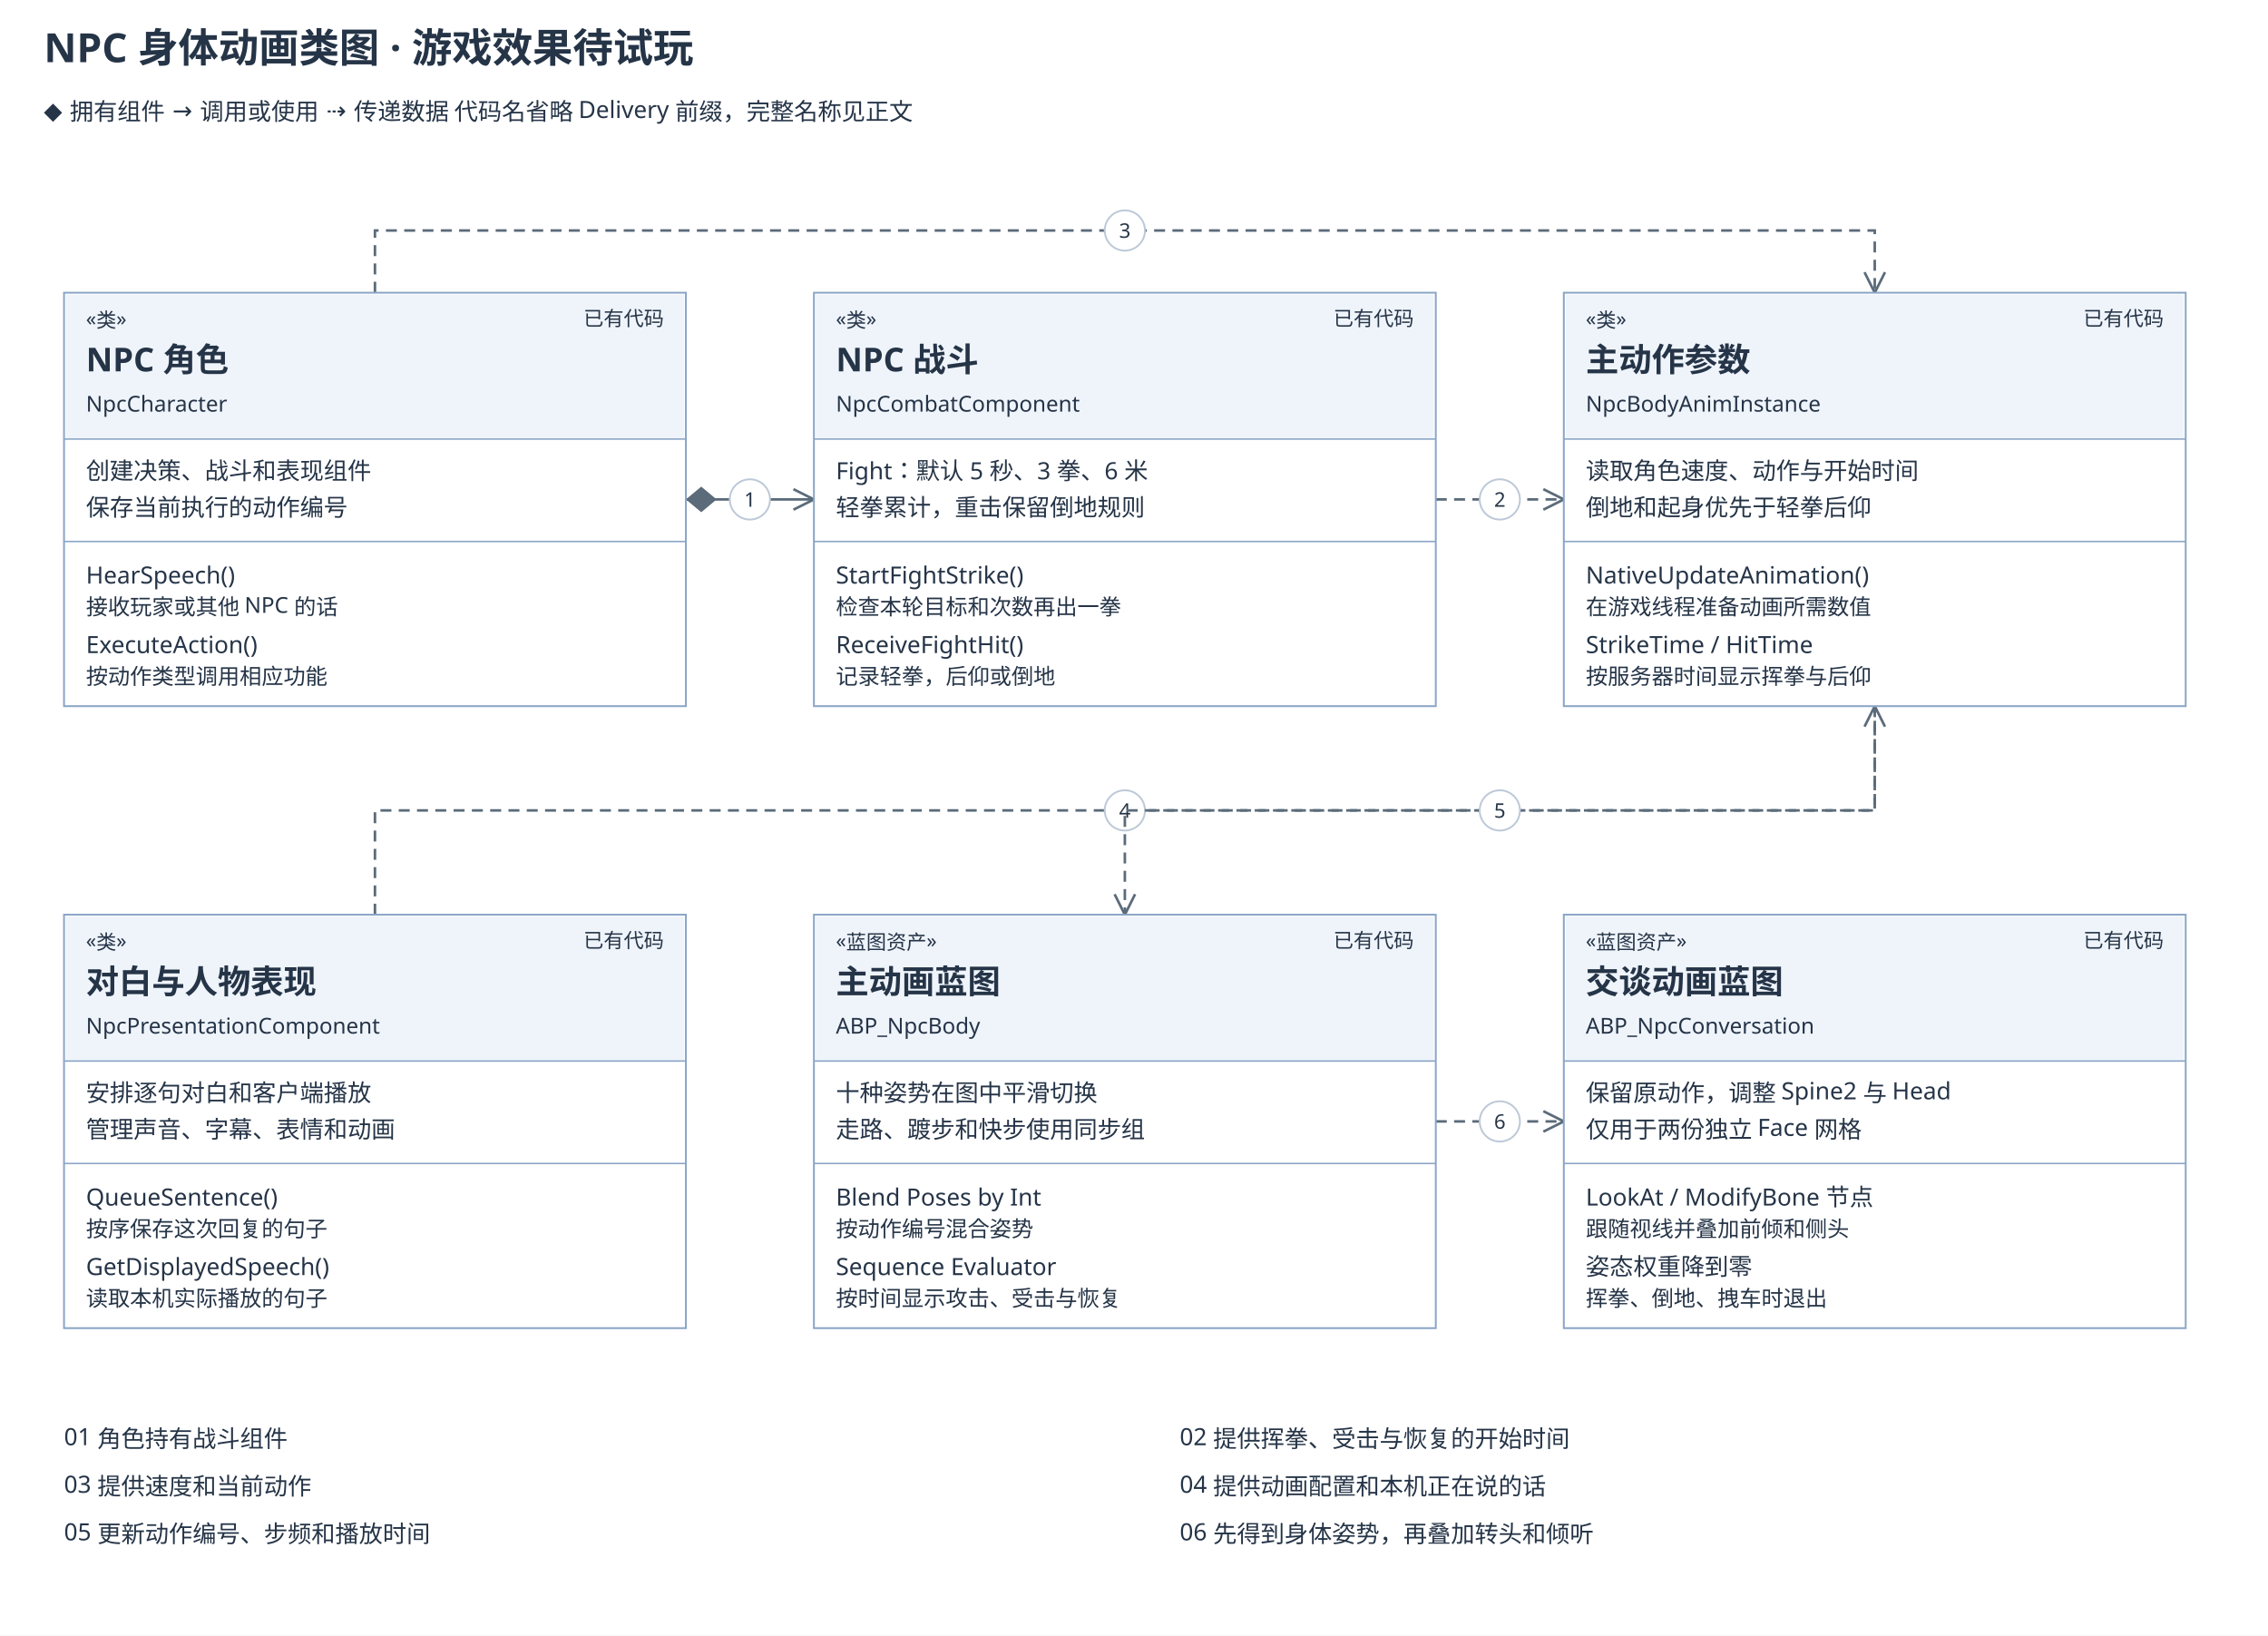
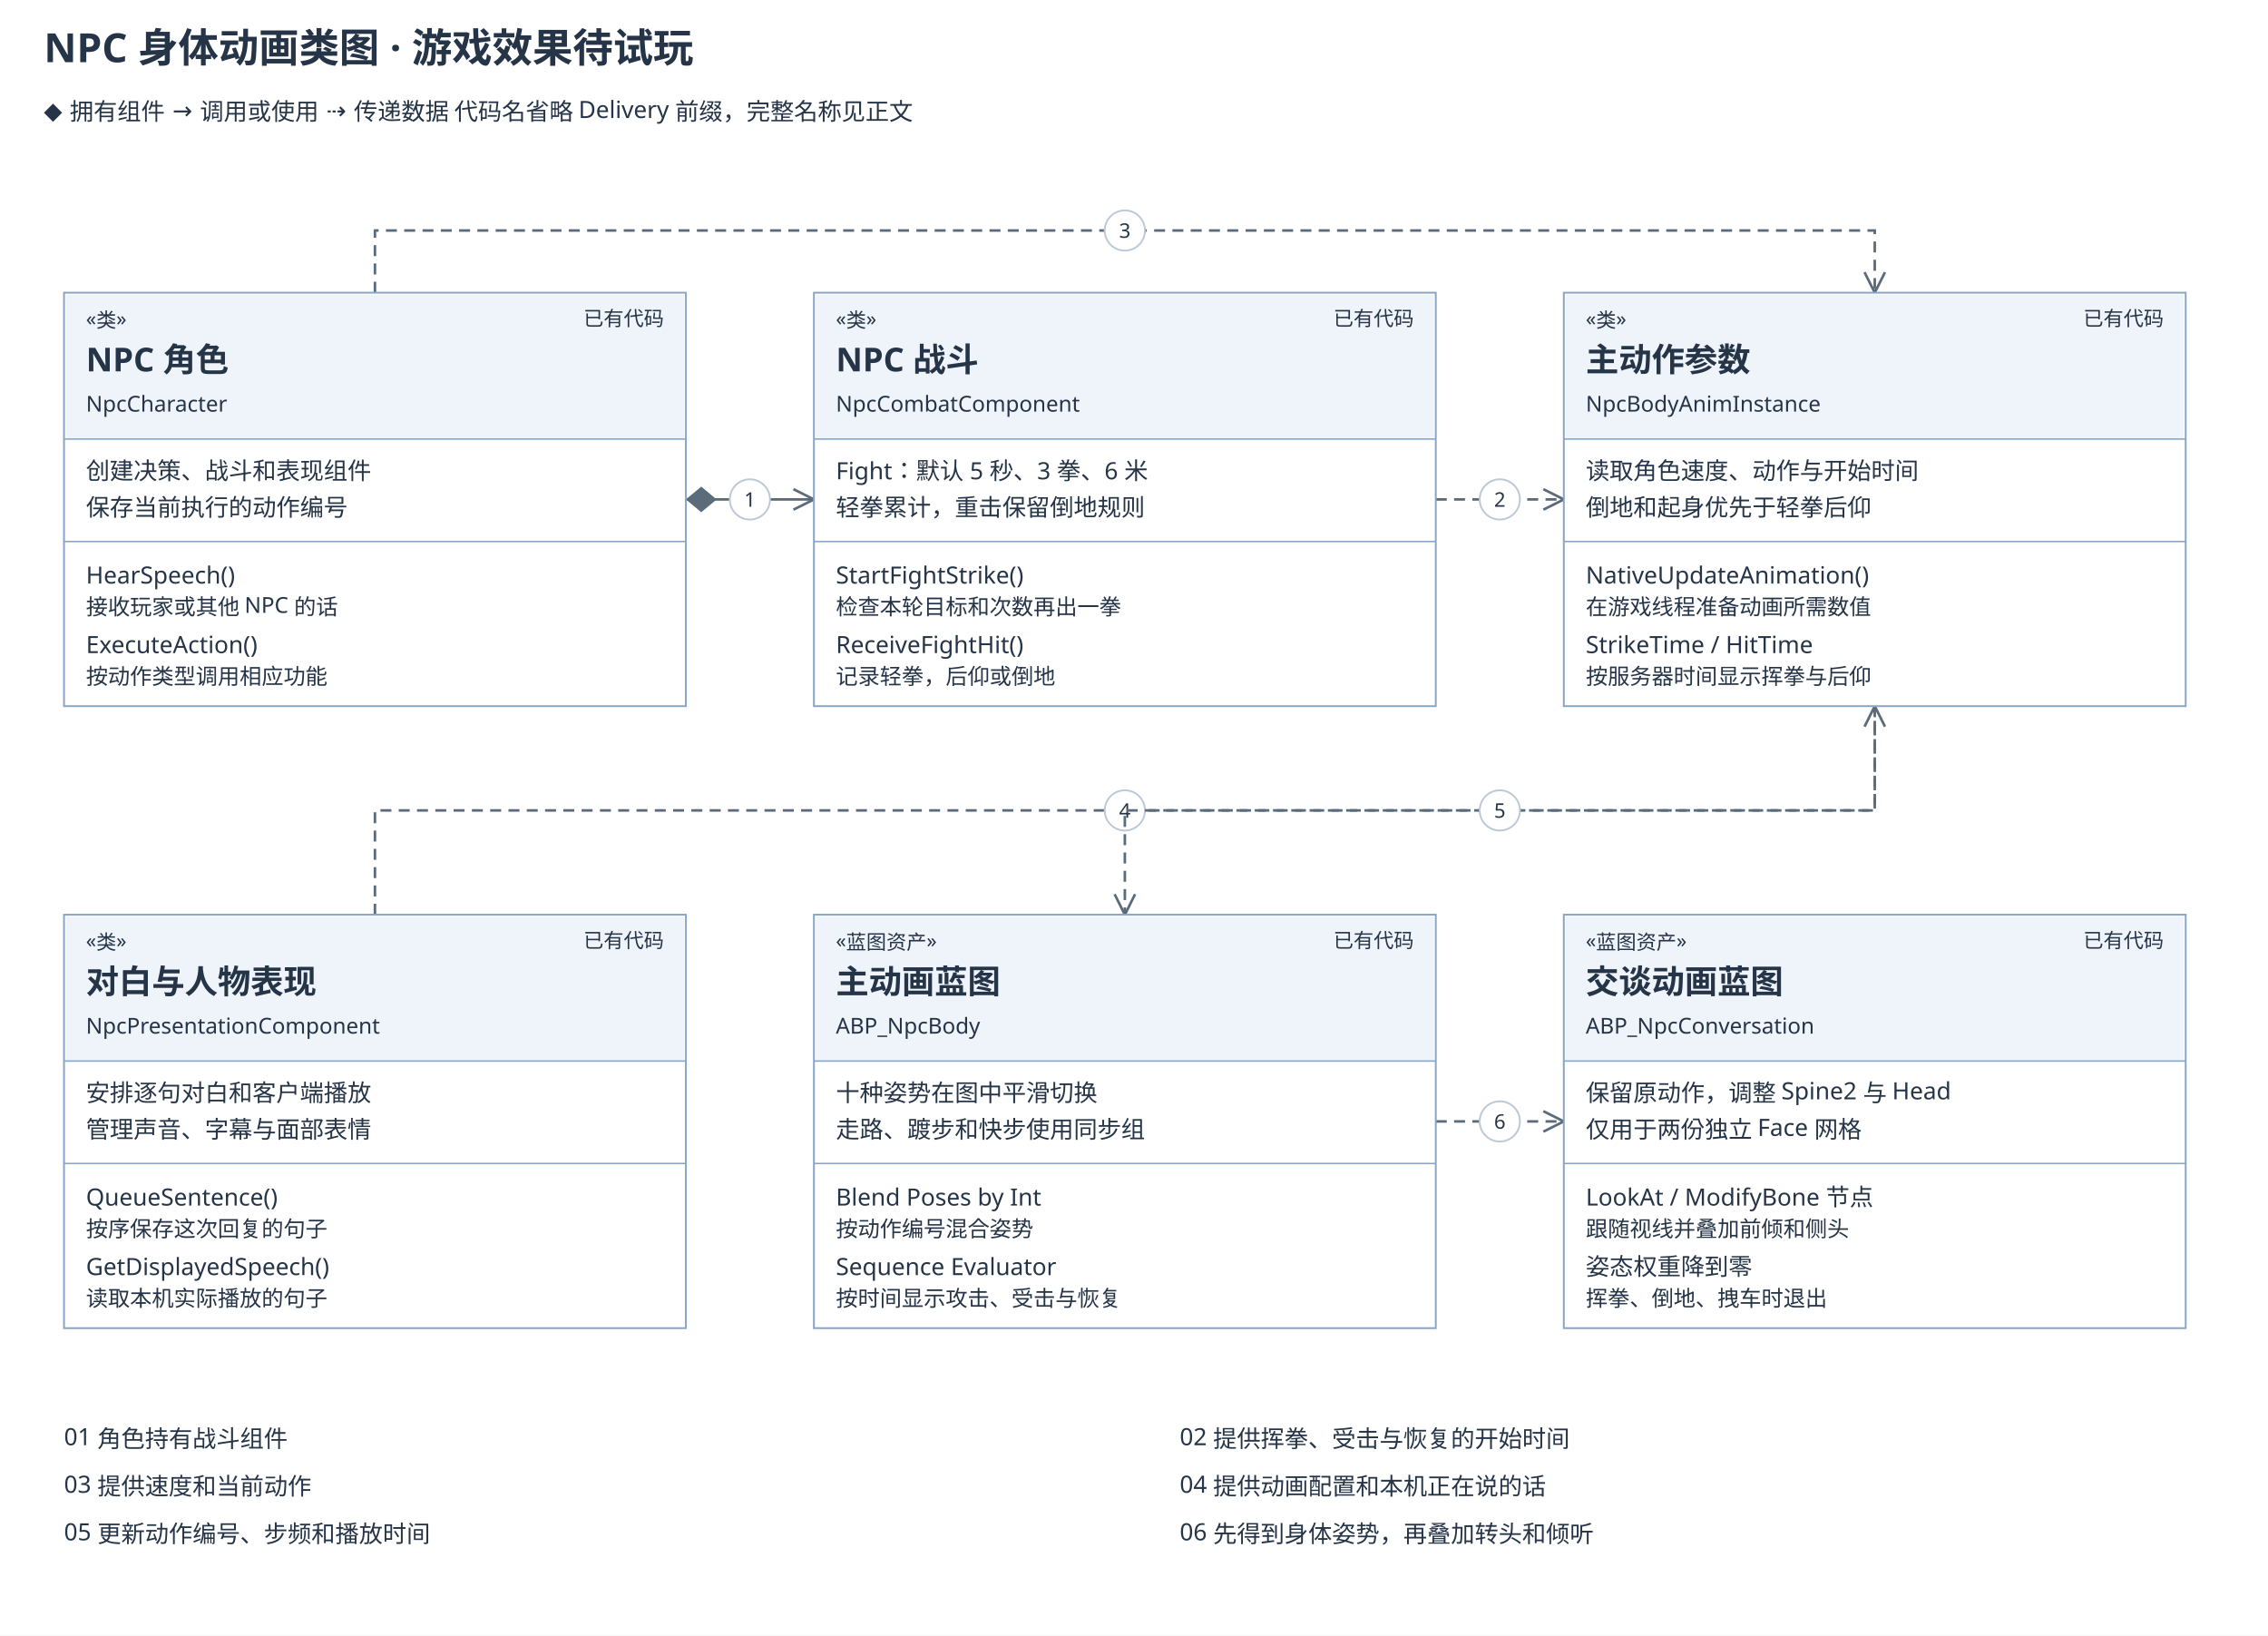
<svg xmlns="http://www.w3.org/2000/svg" width="1240" height="894" viewBox="0 0 1240 894" role="img" aria-label="NPC 身体动画类图 · 游戏效果待试玩">
  <defs>
    <marker id="arrow" markerWidth="10" markerHeight="10" refX="9" refY="5" orient="auto">
      <path d="M1 1 L9 5 L1 9" fill="none" stroke="#5b6b7a" />
    </marker>
    <marker id="diamond" markerWidth="14" markerHeight="12" refX="1" refY="6" orient="auto">
      <path d="M1 6 L7 1 L13 6 L7 11 Z" fill="#5b6b7a" />
    </marker>
  </defs>
  <style>text{font-family:'Segoe UI','Microsoft YaHei',sans-serif;fill:#253447} .edge{fill:none;stroke:#5b6b7a;stroke-width:1.4} .lifeline{stroke:#98a5b2;stroke-dasharray:5 5} </style>
  <rect width="100%" height="100%" fill="#fff" />
  <text x="24" y="34" font-size="22" text-anchor="start" font-weight="600">NPC 身体动画类图 · 游戏效果待试玩</text>
  <text x="24" y="65" font-size="13" text-anchor="start" font-weight="400">◆ 拥有组件   → 调用或使用   ⇢ 传递数据   代码名省略 Delivery 前缀，完整名称见正文</text>
  <polyline class="edge" points="375,273.0 445,273.0" marker-end="url(#arrow)" marker-start="url(#diamond)" />
  <circle cx="410.0" cy="273.0" r="11" fill="white" stroke="#bdc9d7" />
  <text x="410.0" y="277.0" font-size="11" text-anchor="middle" font-weight="400">1</text>
  <polyline class="edge" points="785,273.0 855,273.0" marker-end="url(#arrow)" stroke-dasharray="6 4" />
  <circle cx="820.0" cy="273.0" r="11" fill="white" stroke="#bdc9d7" />
  <text x="820.0" y="277.0" font-size="11" text-anchor="middle" font-weight="400">2</text>
  <polyline class="edge" points="205.0,160 205.0,126 1025.0,126 1025.0,160" marker-end="url(#arrow)" stroke-dasharray="6 4" />
  <circle cx="615.0" cy="126.0" r="11" fill="white" stroke="#bdc9d7" />
  <text x="615.0" y="130.0" font-size="11" text-anchor="middle" font-weight="400">3</text>
  <polyline class="edge" points="205.0,500 205.0,443.0 1025.0,443.0 1025.0,386" marker-end="url(#arrow)" stroke-dasharray="6 4" />
  <circle cx="615.0" cy="443.0" r="11" fill="white" stroke="#bdc9d7" />
  <text x="615.0" y="447.0" font-size="11" text-anchor="middle" font-weight="400">4</text>
  <polyline class="edge" points="1025.0,386 1025.0,443.0 615.0,443.0 615.0,500" marker-end="url(#arrow)" stroke-dasharray="6 4" />
  <circle cx="820.0" cy="443.0" r="11" fill="white" stroke="#bdc9d7" />
  <text x="820.0" y="447.0" font-size="11" text-anchor="middle" font-weight="400">5</text>
  <polyline class="edge" points="785,613.0 855,613.0" marker-end="url(#arrow)" stroke-dasharray="6 4" />
  <circle cx="820.0" cy="613.0" r="11" fill="white" stroke="#bdc9d7" />
  <text x="820.0" y="617.0" font-size="11" text-anchor="middle" font-weight="400">6</text>
  <g data-node="ADeliveryNpcCharacter">
    <rect x="35" y="160" width="340" height="226" fill="white" stroke="#8aa5c6" />
    <path d="M36 161 H374 V240 H36 Z" fill="#eff4fb" />
    <text x="47" y="178" font-size="11" text-anchor="start" font-weight="400">«类»</text>
    <text x="363" y="178" font-size="11" text-anchor="end" font-weight="400">已有代码</text>
    <text x="47" y="203" font-size="18" text-anchor="start" font-weight="600">NPC 角色</text>
    <text x="47" y="225" font-size="12" text-anchor="start" font-weight="400">NpcCharacter</text>
    <path d="M35 240 H375 M35 296 H375" stroke="#8aa5c6" stroke-width=".8" />
    <text x="47" y="262" font-size="13" text-anchor="start" font-weight="400">创建决策、战斗和表现组件</text>
    <text x="47" y="282" font-size="13" text-anchor="start" font-weight="400">保存当前执行的动作编号</text>
    <text x="47" y="319" font-size="13" text-anchor="start" font-weight="400">HearSpeech()</text>
    <text x="47" y="336" font-size="12" text-anchor="start" font-weight="400">接收玩家或其他 NPC 的话</text>
    <text x="47" y="357" font-size="13" text-anchor="start" font-weight="400">ExecuteAction()</text>
    <text x="47" y="374" font-size="12" text-anchor="start" font-weight="400">按动作类型调用相应功能</text>
  </g>
  <g data-node="UDeliveryNpcCombatComponent">
    <rect x="445" y="160" width="340" height="226" fill="white" stroke="#8aa5c6" />
    <path d="M446 161 H784 V240 H446 Z" fill="#eff4fb" />
    <text x="457" y="178" font-size="11" text-anchor="start" font-weight="400">«类»</text>
    <text x="773" y="178" font-size="11" text-anchor="end" font-weight="400">已有代码</text>
    <text x="457" y="203" font-size="18" text-anchor="start" font-weight="600">NPC 战斗</text>
    <text x="457" y="225" font-size="12" text-anchor="start" font-weight="400">NpcCombatComponent</text>
    <path d="M445 240 H785 M445 296 H785" stroke="#8aa5c6" stroke-width=".8" />
    <text x="457" y="262" font-size="13" text-anchor="start" font-weight="400">Fight：默认 5 秒、3 拳、6 米</text>
    <text x="457" y="282" font-size="13" text-anchor="start" font-weight="400">轻拳累计，重击保留倒地规则</text>
    <text x="457" y="319" font-size="13" text-anchor="start" font-weight="400">StartFightStrike()</text>
    <text x="457" y="336" font-size="12" text-anchor="start" font-weight="400">检查本轮目标和次数再出一拳</text>
    <text x="457" y="357" font-size="13" text-anchor="start" font-weight="400">ReceiveFightHit()</text>
    <text x="457" y="374" font-size="12" text-anchor="start" font-weight="400">记录轻拳，后仰或倒地</text>
  </g>
  <g data-node="UDeliveryNpcBodyAnimInstance">
    <rect x="855" y="160" width="340" height="226" fill="white" stroke="#8aa5c6" />
    <path d="M856 161 H1194 V240 H856 Z" fill="#eff4fb" />
    <text x="867" y="178" font-size="11" text-anchor="start" font-weight="400">«类»</text>
    <text x="1183" y="178" font-size="11" text-anchor="end" font-weight="400">已有代码</text>
    <text x="867" y="203" font-size="18" text-anchor="start" font-weight="600">主动作参数</text>
    <text x="867" y="225" font-size="12" text-anchor="start" font-weight="400">NpcBodyAnimInstance</text>
    <path d="M855 240 H1195 M855 296 H1195" stroke="#8aa5c6" stroke-width=".8" />
    <text x="867" y="262" font-size="13" text-anchor="start" font-weight="400">读取角色速度、动作与开始时间</text>
    <text x="867" y="282" font-size="13" text-anchor="start" font-weight="400">倒地和起身优先于轻拳后仰</text>
    <text x="867" y="319" font-size="13" text-anchor="start" font-weight="400">NativeUpdateAnimation()</text>
    <text x="867" y="336" font-size="12" text-anchor="start" font-weight="400">在游戏线程准备动画所需数值</text>
    <text x="867" y="357" font-size="13" text-anchor="start" font-weight="400">StrikeTime / HitTime</text>
    <text x="867" y="374" font-size="12" text-anchor="start" font-weight="400">按服务器时间显示挥拳与后仰</text>
  </g>
  <g data-node="UDeliveryNpcPresentationComponent">
    <rect x="35" y="500" width="340" height="226" fill="white" stroke="#8aa5c6" />
    <path d="M36 501 H374 V580 H36 Z" fill="#eff4fb" />
    <text x="47" y="518" font-size="11" text-anchor="start" font-weight="400">«类»</text>
    <text x="363" y="518" font-size="11" text-anchor="end" font-weight="400">已有代码</text>
    <text x="47" y="543" font-size="18" text-anchor="start" font-weight="600">对白与人物表现</text>
    <text x="47" y="565" font-size="12" text-anchor="start" font-weight="400">NpcPresentationComponent</text>
    <path d="M35 580 H375 M35 636 H375" stroke="#8aa5c6" stroke-width=".8" />
    <text x="47" y="602" font-size="13" text-anchor="start" font-weight="400">安排逐句对白和客户端播放</text>
-     <text x="47" y="622" font-size="13" text-anchor="start" font-weight="400">管理声音、字幕、表情和动画</text>
+     <text x="47" y="622" font-size="13" text-anchor="start" font-weight="400">管理声音、字幕与面部表情</text>
    <text x="47" y="659" font-size="13" text-anchor="start" font-weight="400">QueueSentence()</text>
    <text x="47" y="676" font-size="12" text-anchor="start" font-weight="400">按序保存这次回复的句子</text>
    <text x="47" y="697" font-size="13" text-anchor="start" font-weight="400">GetDisplayedSpeech()</text>
    <text x="47" y="714" font-size="12" text-anchor="start" font-weight="400">读取本机实际播放的句子</text>
  </g>
  <g data-node="ABP_NpcBody">
    <rect x="445" y="500" width="340" height="226" fill="white" stroke="#8aa5c6" />
    <path d="M446 501 H784 V580 H446 Z" fill="#eff4fb" />
    <text x="457" y="518" font-size="11" text-anchor="start" font-weight="400">«蓝图资产»</text>
    <text x="773" y="518" font-size="11" text-anchor="end" font-weight="400">已有代码</text>
    <text x="457" y="543" font-size="18" text-anchor="start" font-weight="600">主动画蓝图</text>
    <text x="457" y="565" font-size="12" text-anchor="start" font-weight="400">ABP_NpcBody</text>
    <path d="M445 580 H785 M445 636 H785" stroke="#8aa5c6" stroke-width=".8" />
    <text x="457" y="602" font-size="13" text-anchor="start" font-weight="400">十种姿势在图中平滑切换</text>
    <text x="457" y="622" font-size="13" text-anchor="start" font-weight="400">走路、踱步和快步使用同步组</text>
    <text x="457" y="659" font-size="13" text-anchor="start" font-weight="400">Blend Poses by Int</text>
    <text x="457" y="676" font-size="12" text-anchor="start" font-weight="400">按动作编号混合姿势</text>
    <text x="457" y="697" font-size="13" text-anchor="start" font-weight="400">Sequence Evaluator</text>
    <text x="457" y="714" font-size="12" text-anchor="start" font-weight="400">按时间显示攻击、受击与恢复</text>
  </g>
  <g data-node="ABP_NpcConversation">
    <rect x="855" y="500" width="340" height="226" fill="white" stroke="#8aa5c6" />
    <path d="M856 501 H1194 V580 H856 Z" fill="#eff4fb" />
    <text x="867" y="518" font-size="11" text-anchor="start" font-weight="400">«蓝图资产»</text>
    <text x="1183" y="518" font-size="11" text-anchor="end" font-weight="400">已有代码</text>
    <text x="867" y="543" font-size="18" text-anchor="start" font-weight="600">交谈动画蓝图</text>
    <text x="867" y="565" font-size="12" text-anchor="start" font-weight="400">ABP_NpcConversation</text>
    <path d="M855 580 H1195 M855 636 H1195" stroke="#8aa5c6" stroke-width=".8" />
    <text x="867" y="602" font-size="13" text-anchor="start" font-weight="400">保留原动作，调整 Spine2 与 Head</text>
    <text x="867" y="622" font-size="13" text-anchor="start" font-weight="400">仅用于两份独立 Face 网格</text>
    <text x="867" y="659" font-size="13" text-anchor="start" font-weight="400">LookAt / ModifyBone 节点</text>
    <text x="867" y="676" font-size="12" text-anchor="start" font-weight="400">跟随视线并叠加前倾和侧头</text>
    <text x="867" y="697" font-size="13" text-anchor="start" font-weight="400">姿态权重降到零</text>
    <text x="867" y="714" font-size="12" text-anchor="start" font-weight="400">挥拳、倒地、拽车时退出</text>
  </g>
  <text x="35" y="790" font-size="13" text-anchor="start" font-weight="400">01  角色持有战斗组件</text>
  <text x="645" y="790" font-size="13" text-anchor="start" font-weight="400">02  提供挥拳、受击与恢复的开始时间</text>
  <text x="35" y="816" font-size="13" text-anchor="start" font-weight="400">03  提供速度和当前动作</text>
  <text x="645" y="816" font-size="13" text-anchor="start" font-weight="400">04  提供动画配置和本机正在说的话</text>
  <text x="35" y="842" font-size="13" text-anchor="start" font-weight="400">05  更新动作编号、步频和播放时间</text>
  <text x="645" y="842" font-size="13" text-anchor="start" font-weight="400">06  先得到身体姿势，再叠加转头和倾听</text>
</svg>
